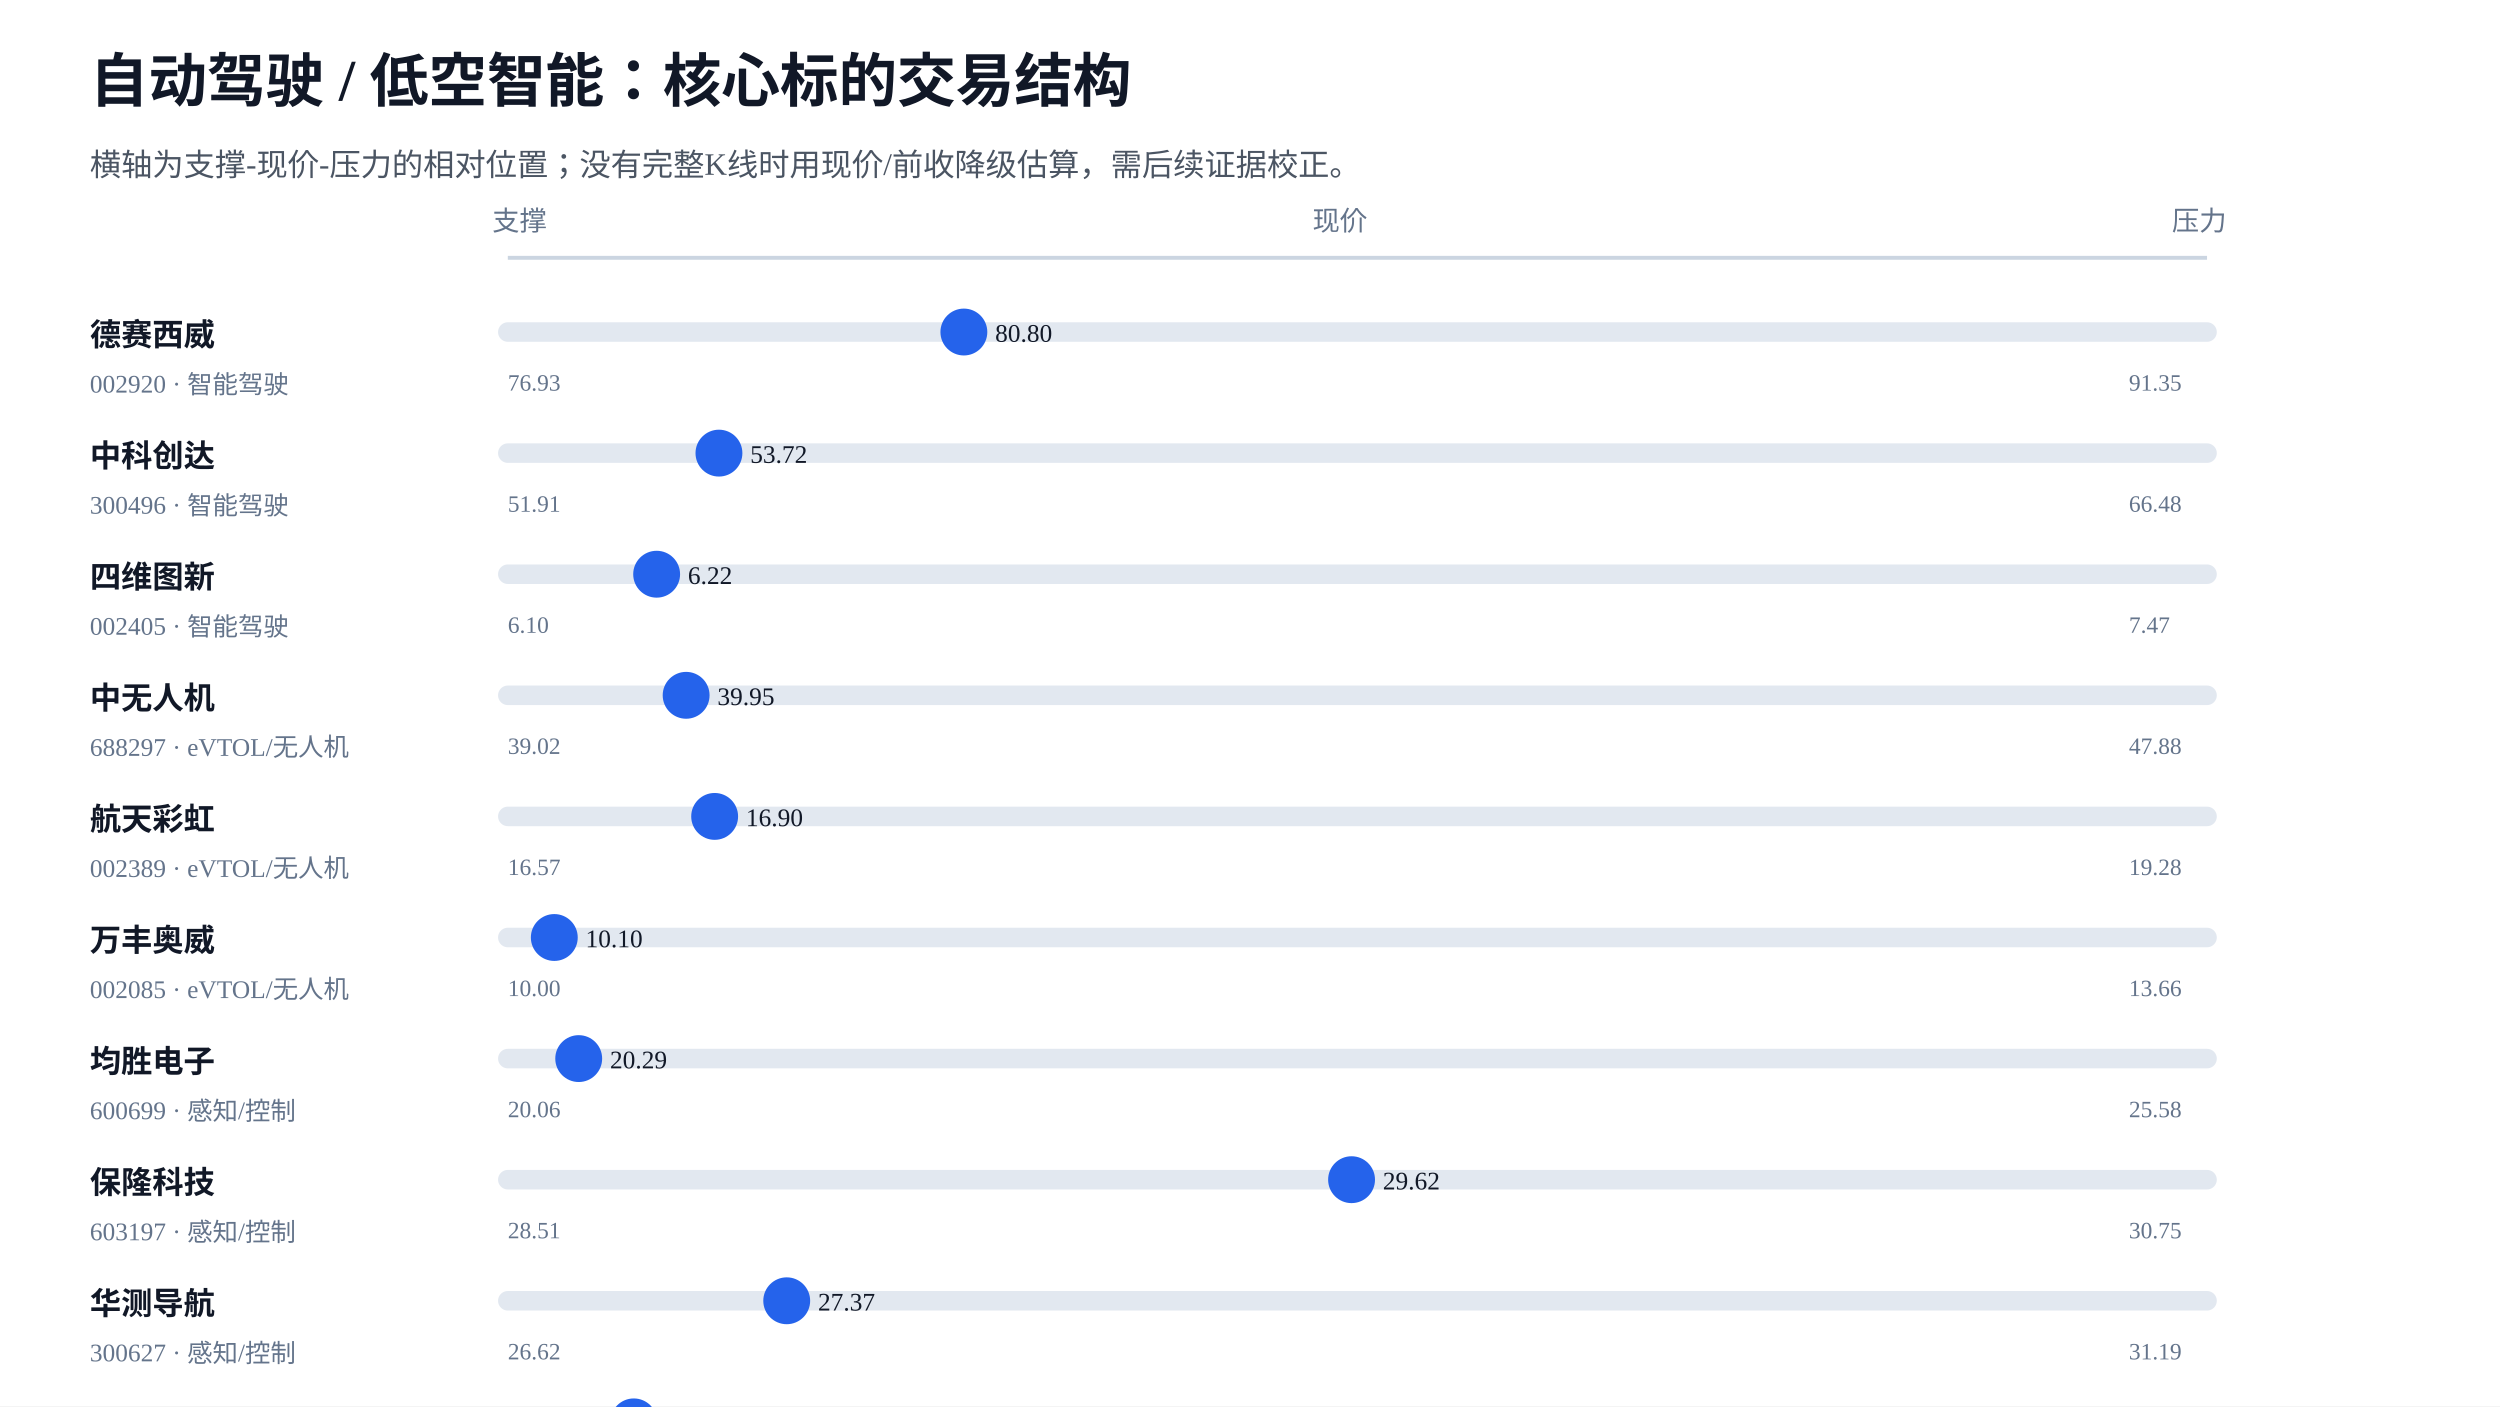
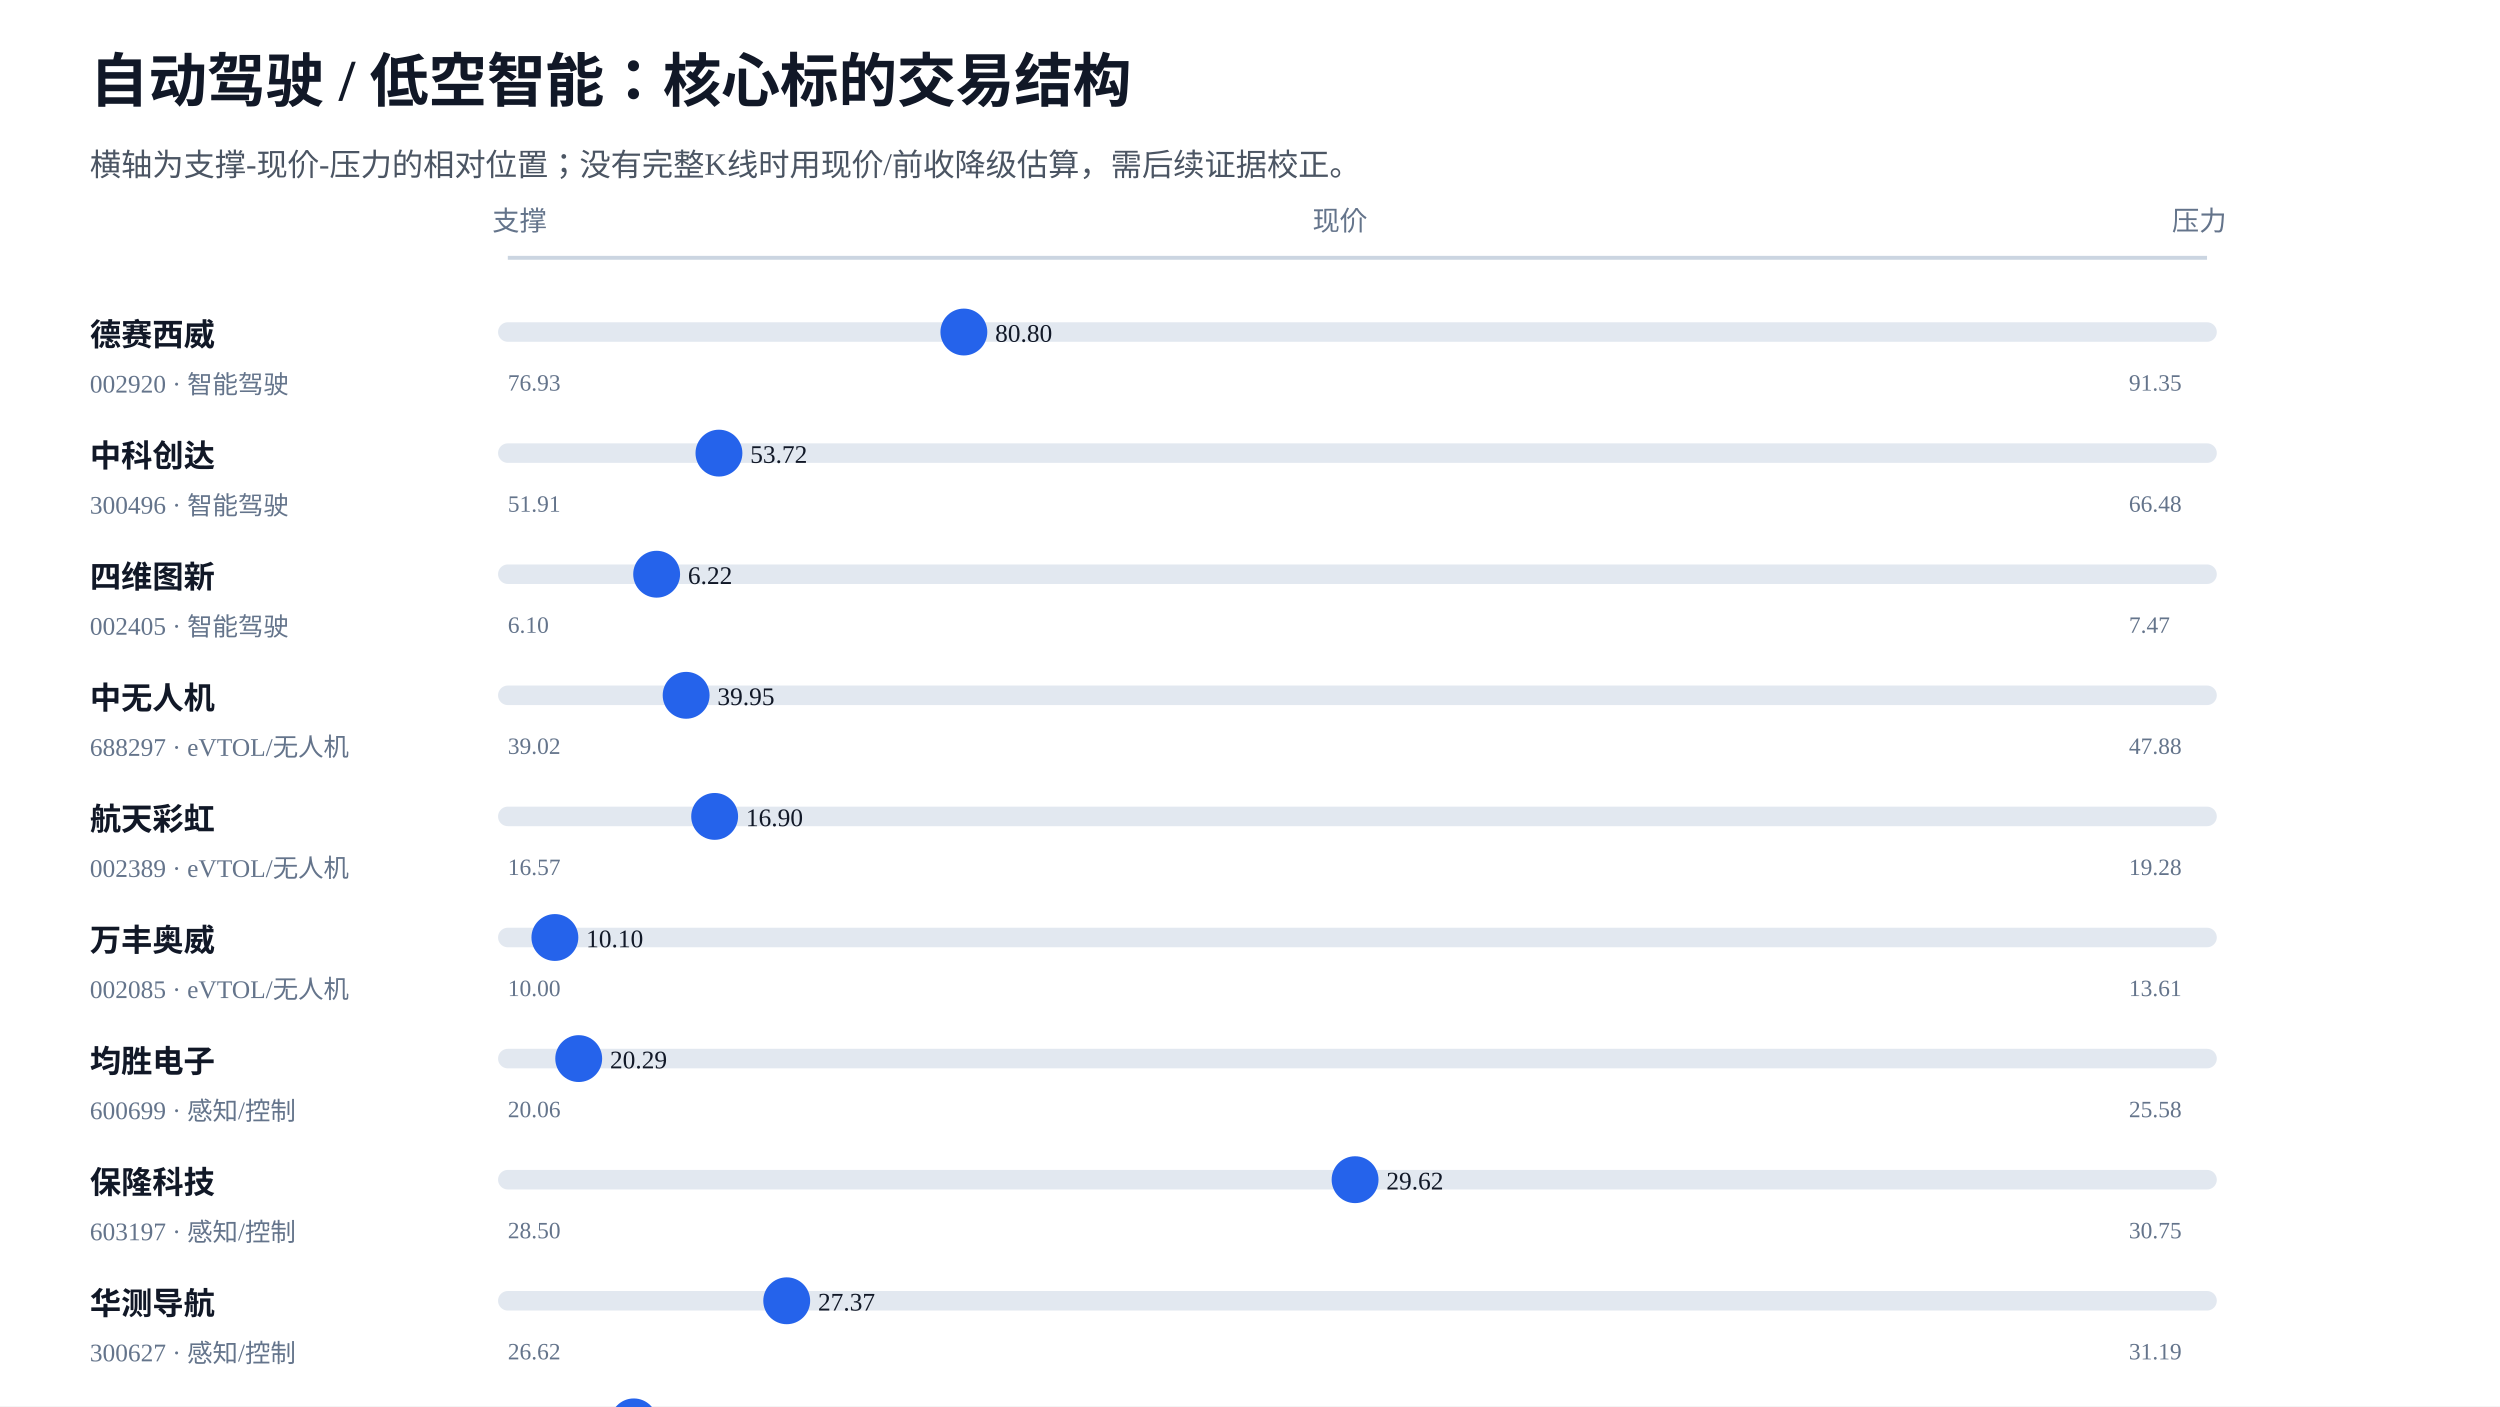
<svg xmlns="http://www.w3.org/2000/svg" width="1280" height="720" viewBox="0 0 1280 720">
  <rect width="100%" height="100%" fill="#ffffff" />
  <text x="46" y="52" font-size="30" font-weight="800" fill="#111827">自动驾驶 / 低空智能：核心标的交易结构</text>
  <text x="46" y="90" font-size="16" fill="#4b5563">横轴为支撑-现价-压力的相对位置；没有完整K线时用现价/前收降级估算，需后续证据校正。</text>
  <line x1="260" y1="132" x2="1130" y2="132" stroke="#cbd5e1" stroke-width="2" />
  <text x="252" y="118" font-size="14" fill="#64748b">支撑</text>
  <text x="672" y="118" font-size="14" fill="#64748b">现价</text>
  <text x="1112" y="118" font-size="14" fill="#64748b">压力</text>
  <text x="46" y="177" font-size="16" font-weight="700" fill="#111827">德赛西威</text>
  <text x="46" y="201" font-size="13" fill="#64748b">002920 · 智能驾驶</text>
  <line x1="260" y1="170" x2="1130" y2="170" stroke="#e2e8f0" stroke-width="10" stroke-linecap="round" />
  <circle cx="493.5" cy="170" r="12" fill="#2563eb" />
  <text x="260" y="200" font-size="12" fill="#64748b">76.93</text>
  <text x="509.5" y="175" font-size="13" fill="#111827">80.80</text>
  <text x="1090" y="200" font-size="12" fill="#64748b">91.35</text>
  <text x="46" y="239" font-size="16" font-weight="700" fill="#111827">中科创达</text>
  <text x="46" y="263" font-size="13" fill="#64748b">300496 · 智能驾驶</text>
  <line x1="260" y1="232" x2="1130" y2="232" stroke="#e2e8f0" stroke-width="10" stroke-linecap="round" />
  <circle cx="368.1" cy="232" r="12" fill="#2563eb" />
  <text x="260" y="262" font-size="12" fill="#64748b">51.91</text>
  <text x="384.1" y="237" font-size="13" fill="#111827">53.72</text>
  <text x="1090" y="262" font-size="12" fill="#64748b">66.48</text>
  <text x="46" y="301" font-size="16" font-weight="700" fill="#111827">四维图新</text>
  <text x="46" y="325" font-size="13" fill="#64748b">002405 · 智能驾驶</text>
  <line x1="260" y1="294" x2="1130" y2="294" stroke="#e2e8f0" stroke-width="10" stroke-linecap="round" />
  <circle cx="336.2" cy="294" r="12" fill="#2563eb" />
  <text x="260" y="324" font-size="12" fill="#64748b">6.10</text>
  <text x="352.2" y="299" font-size="13" fill="#111827">6.22</text>
  <text x="1090" y="324" font-size="12" fill="#64748b">7.47</text>
  <text x="46" y="363" font-size="16" font-weight="700" fill="#111827">中无人机</text>
  <text x="46" y="387" font-size="13" fill="#64748b">688297 · eVTOL/无人机</text>
  <line x1="260" y1="356" x2="1130" y2="356" stroke="#e2e8f0" stroke-width="10" stroke-linecap="round" />
  <circle cx="351.3" cy="356" r="12" fill="#2563eb" />
  <text x="260" y="386" font-size="12" fill="#64748b">39.02</text>
  <text x="367.3" y="361" font-size="13" fill="#111827">39.95</text>
  <text x="1090" y="386" font-size="12" fill="#64748b">47.88</text>
  <text x="46" y="425" font-size="16" font-weight="700" fill="#111827">航天彩虹</text>
  <text x="46" y="449" font-size="13" fill="#64748b">002389 · eVTOL/无人机</text>
  <line x1="260" y1="418" x2="1130" y2="418" stroke="#e2e8f0" stroke-width="10" stroke-linecap="round" />
  <circle cx="365.9" cy="418" r="12" fill="#2563eb" />
  <text x="260" y="448" font-size="12" fill="#64748b">16.57</text>
  <text x="381.9" y="423" font-size="13" fill="#111827">16.90</text>
  <text x="1090" y="448" font-size="12" fill="#64748b">19.28</text>
  <text x="46" y="487" font-size="16" font-weight="700" fill="#111827">万丰奥威</text>
  <text x="46" y="511" font-size="13" fill="#64748b">002085 · eVTOL/无人机</text>
  <line x1="260" y1="480" x2="1130" y2="480" stroke="#e2e8f0" stroke-width="10" stroke-linecap="round" />
-   <circle cx="283.8" cy="480" r="12" fill="#2563eb" />
+   <circle cx="284.1" cy="480" r="12" fill="#2563eb" />
  <text x="260" y="510" font-size="12" fill="#64748b">10.00</text>
-   <text x="299.8" y="485" font-size="13" fill="#111827">10.10</text>
-   <text x="1090" y="510" font-size="12" fill="#64748b">13.66</text>
+   <text x="300.1" y="485" font-size="13" fill="#111827">10.10</text>
+   <text x="1090" y="510" font-size="12" fill="#64748b">13.61</text>
  <text x="46" y="549" font-size="16" font-weight="700" fill="#111827">均胜电子</text>
  <text x="46" y="573" font-size="13" fill="#64748b">600699 · 感知/控制</text>
  <line x1="260" y1="542" x2="1130" y2="542" stroke="#e2e8f0" stroke-width="10" stroke-linecap="round" />
  <circle cx="296.3" cy="542" r="12" fill="#2563eb" />
  <text x="260" y="572" font-size="12" fill="#64748b">20.06</text>
  <text x="312.3" y="547" font-size="13" fill="#111827">20.29</text>
  <text x="1090" y="572" font-size="12" fill="#64748b">25.58</text>
  <text x="46" y="611" font-size="16" font-weight="700" fill="#111827">保隆科技</text>
  <text x="46" y="635" font-size="13" fill="#64748b">603197 · 感知/控制</text>
  <line x1="260" y1="604" x2="1130" y2="604" stroke="#e2e8f0" stroke-width="10" stroke-linecap="round" />
-   <circle cx="692.0" cy="604" r="12" fill="#2563eb" />
-   <text x="260" y="634" font-size="12" fill="#64748b">28.51</text>
-   <text x="708.0" y="609" font-size="13" fill="#111827">29.62</text>
+   <circle cx="693.8" cy="604" r="12" fill="#2563eb" />
+   <text x="260" y="634" font-size="12" fill="#64748b">28.50</text>
+   <text x="709.8" y="609" font-size="13" fill="#111827">29.62</text>
  <text x="1090" y="634" font-size="12" fill="#64748b">30.75</text>
  <text x="46" y="673" font-size="16" font-weight="700" fill="#111827">华测导航</text>
  <text x="46" y="697" font-size="13" fill="#64748b">300627 · 感知/控制</text>
  <line x1="260" y1="666" x2="1130" y2="666" stroke="#e2e8f0" stroke-width="10" stroke-linecap="round" />
  <circle cx="402.8" cy="666" r="12" fill="#2563eb" />
  <text x="260" y="696" font-size="12" fill="#64748b">26.62</text>
  <text x="418.8" y="671" font-size="13" fill="#111827">27.37</text>
  <text x="1090" y="696" font-size="12" fill="#64748b">31.19</text>
  <text x="46" y="735" font-size="16" font-weight="700" fill="#111827">莱斯信息</text>
  <text x="46" y="759" font-size="13" fill="#64748b">688631 · 低空基础设施</text>
  <line x1="260" y1="728" x2="1130" y2="728" stroke="#e2e8f0" stroke-width="10" stroke-linecap="round" />
  <circle cx="324.5" cy="728" r="12" fill="#2563eb" />
  <text x="260" y="758" font-size="12" fill="#64748b">38.73</text>
  <text x="340.5" y="733" font-size="13" fill="#111827">39.62</text>
  <text x="1090" y="758" font-size="12" fill="#64748b">50.74</text>
  <text x="46" y="797" font-size="16" font-weight="700" fill="#111827">四川九洲</text>
  <text x="46" y="821" font-size="13" fill="#64748b">000801 · 低空基础设施</text>
  <line x1="260" y1="790" x2="1130" y2="790" stroke="#e2e8f0" stroke-width="10" stroke-linecap="round" />
  <circle cx="260.0" cy="790" r="12" fill="#2563eb" />
  <text x="260" y="820" font-size="12" fill="#64748b">10.96</text>
  <text x="276.0" y="795" font-size="13" fill="#111827">10.96</text>
  <text x="1090" y="820" font-size="12" fill="#64748b">13.60</text>
  <text x="46" y="859" font-size="16" font-weight="700" fill="#111827">深城交</text>
  <text x="46" y="883" font-size="13" fill="#64748b">301091 · 低空基础设施</text>
  <line x1="260" y1="852" x2="1130" y2="852" stroke="#e2e8f0" stroke-width="10" stroke-linecap="round" />
-   <circle cx="323.1" cy="852" r="12" fill="#2563eb" />
+   <circle cx="323.3" cy="852" r="12" fill="#2563eb" />
  <text x="260" y="882" font-size="12" fill="#64748b">14.66</text>
-   <text x="339.1" y="857" font-size="13" fill="#111827">14.93</text>
-   <text x="1090" y="882" font-size="12" fill="#64748b">18.38</text>
+   <text x="339.3" y="857" font-size="13" fill="#111827">14.93</text>
+   <text x="1090" y="882" font-size="12" fill="#64748b">18.37</text>
</svg>
